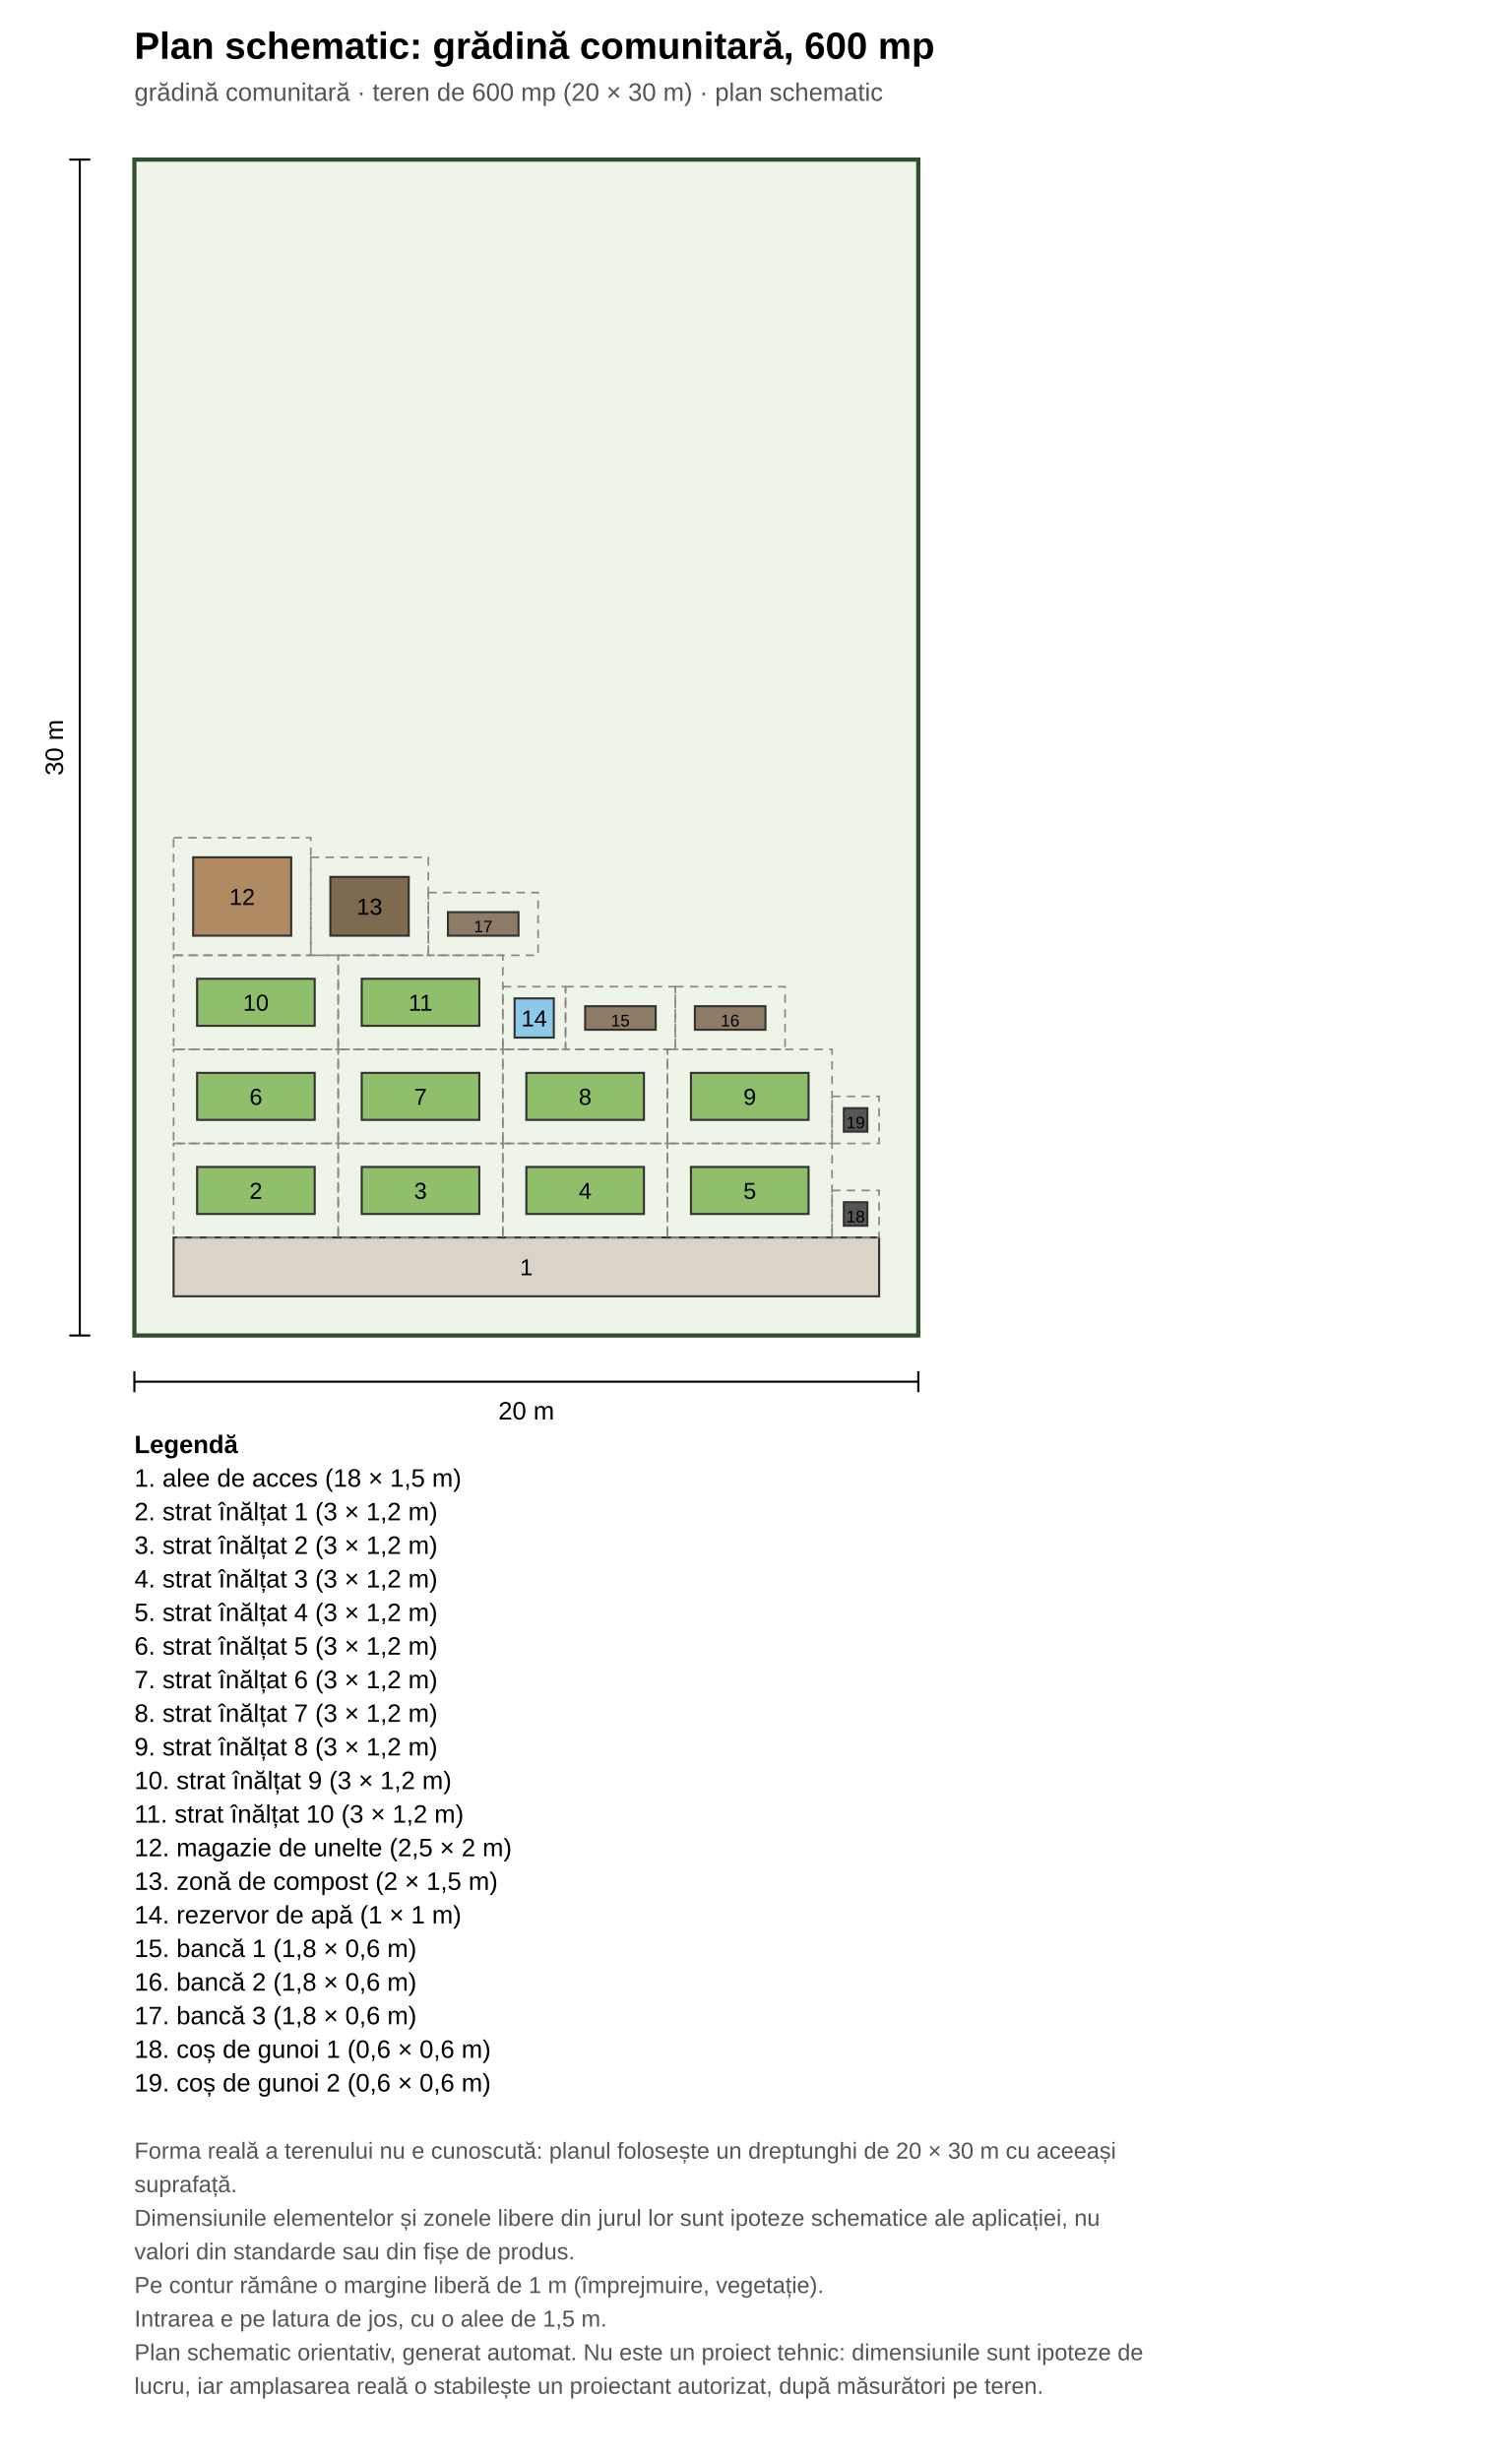
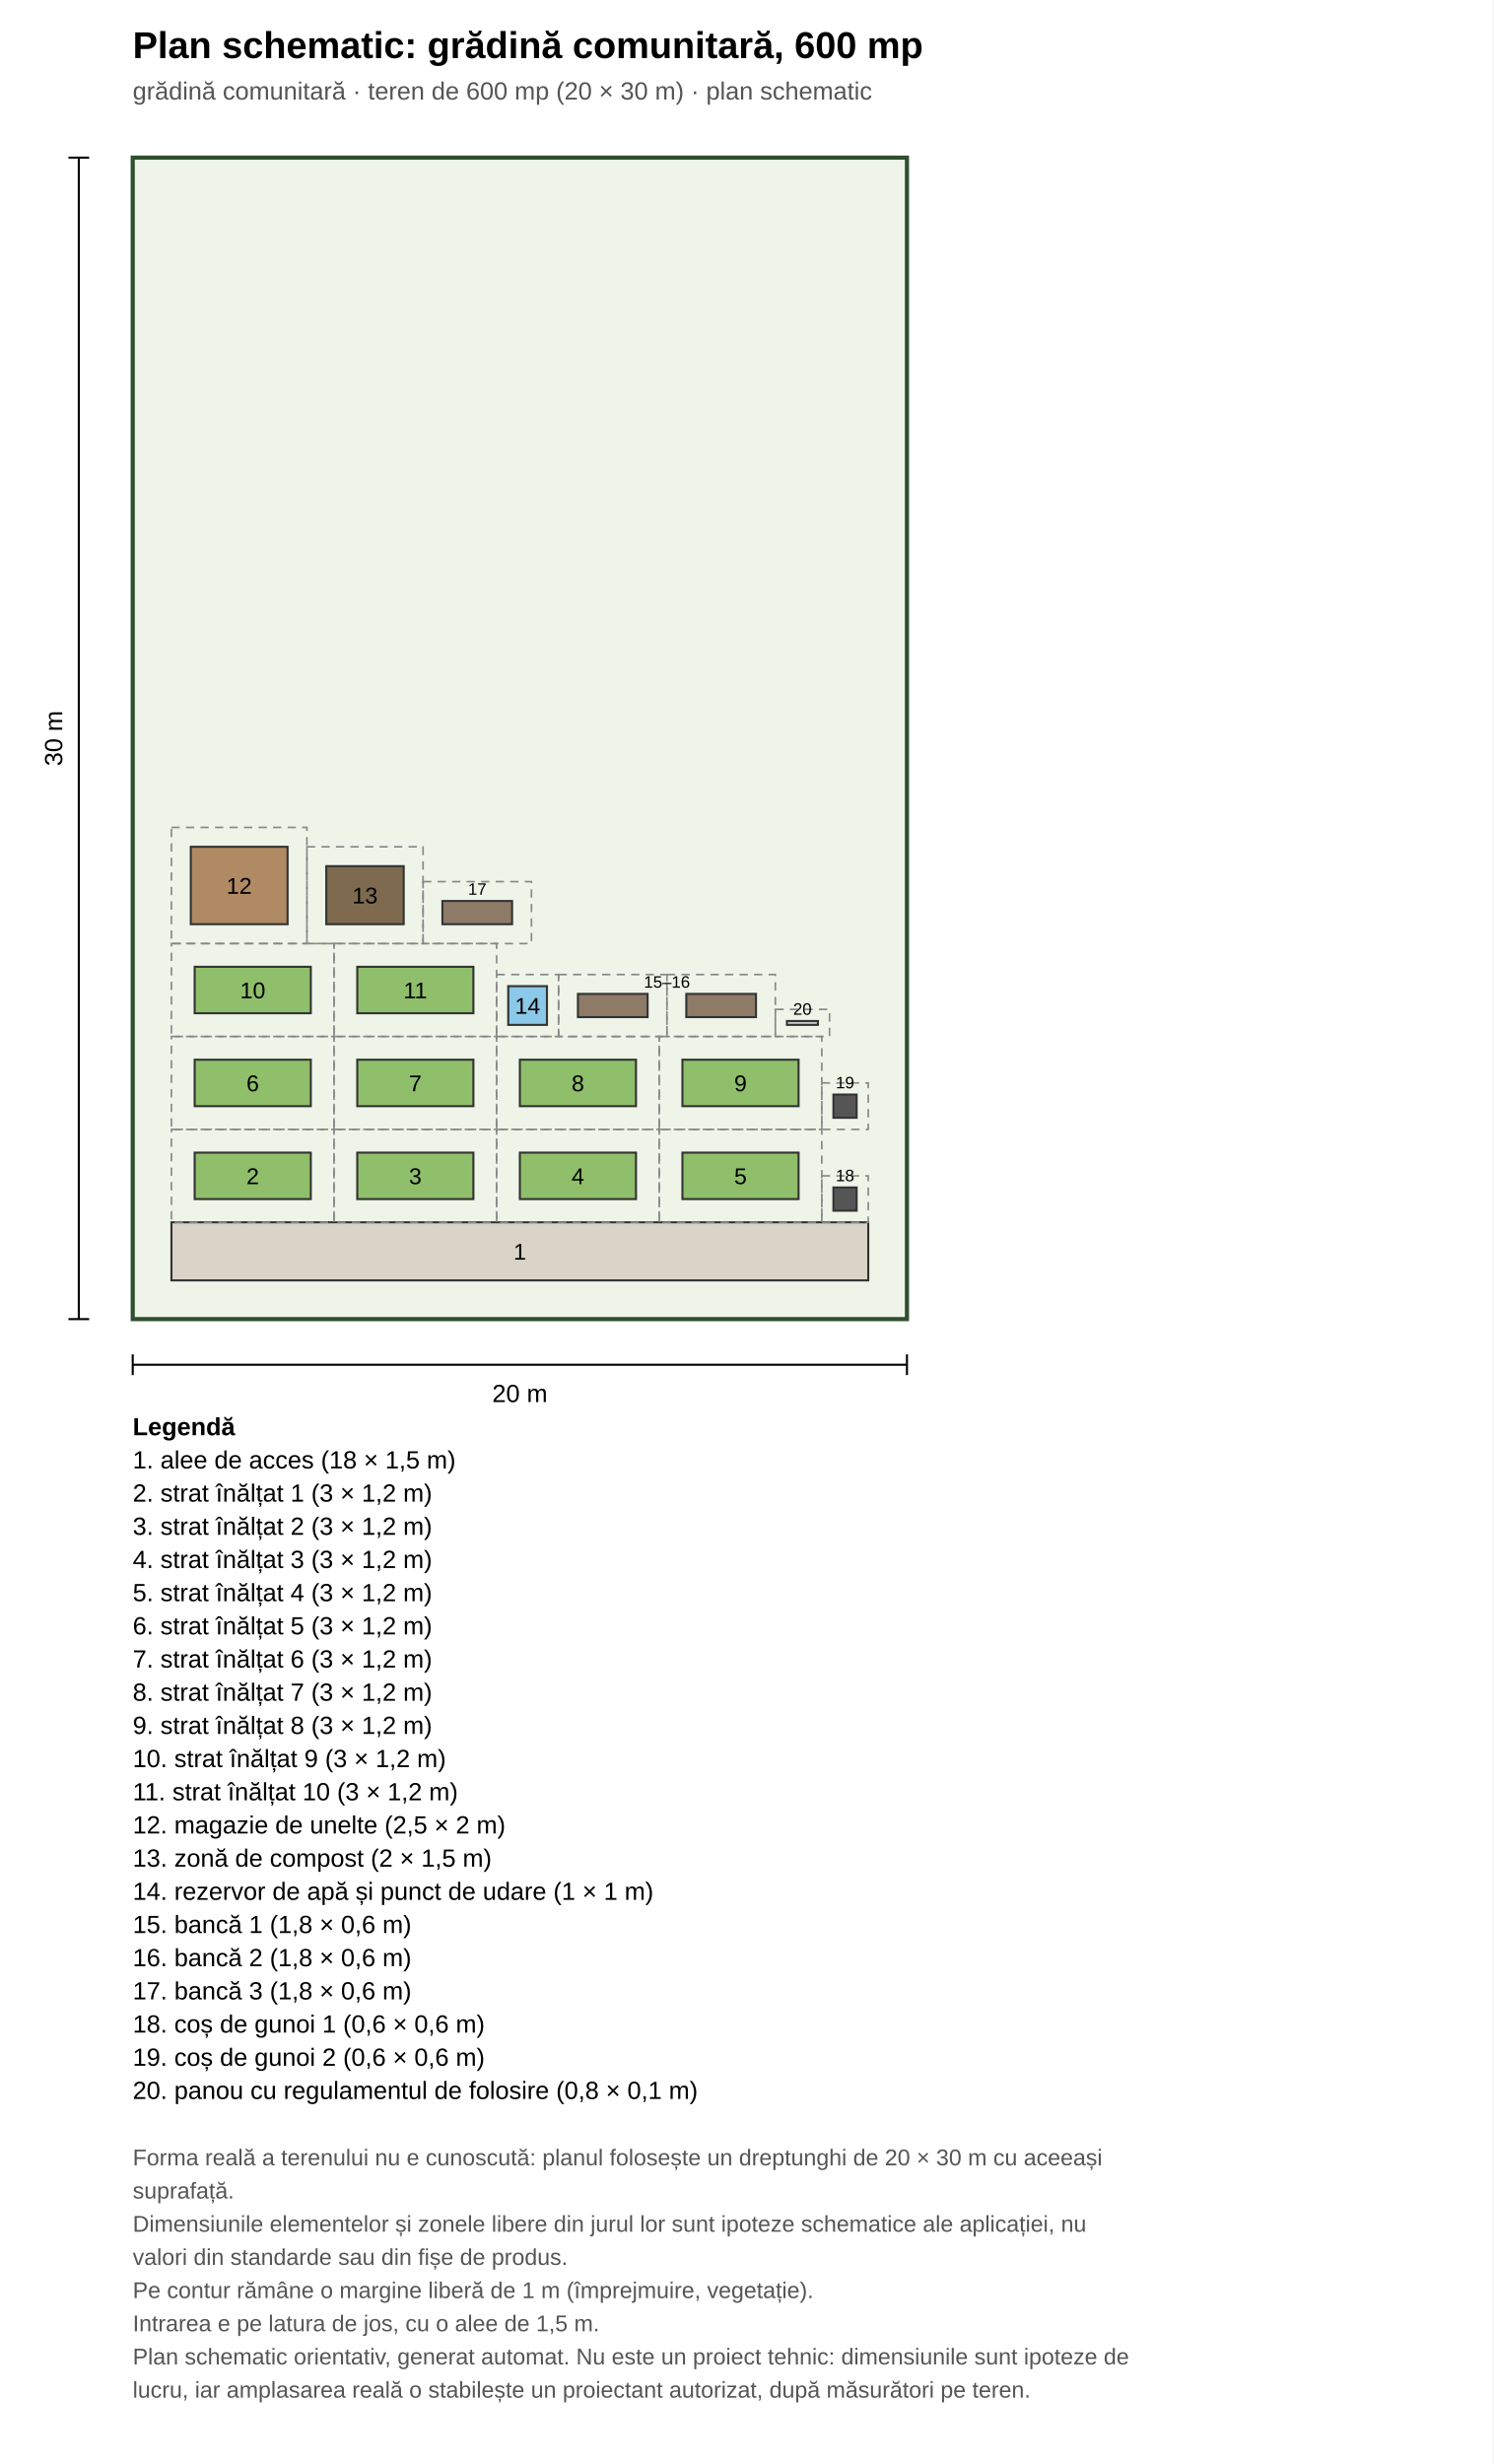
- <svg xmlns="http://www.w3.org/2000/svg" width="720" height="1172" viewBox="0 0 720 1172" font-family="Arial, Helvetica, sans-serif" font-size="12">
-   <rect width="720" height="1172" fill="#ffffff" />
+ <svg xmlns="http://www.w3.org/2000/svg" width="720" height="1188" viewBox="0 0 720 1188" font-family="Arial, Helvetica, sans-serif" font-size="12">
+   <rect width="720" height="1188" fill="#ffffff" />
  <text x="64" y="28" font-size="18" font-weight="bold">Plan schematic: grădină comunitară, 600 mp</text>
  <text x="64" y="48" fill="#555">grădină comunitară · teren de 600 mp (20 × 30 m) · plan schematic</text>
  <g id="TEREN">
    <rect x="64.0" y="76.0" width="373.33" height="560.00" fill="#eef4e8" stroke="#2f4f2f" stroke-width="2" />
  </g>
  <g id="ELEMENTE">
    <rect id="e1" x="82.67" y="589.33" width="336.00" height="28.00" fill="#d9d4c7" stroke="#333" stroke-width="1" />
    <rect x="82.67" y="544.53" width="78.40" height="44.80" fill="none" stroke="#888" stroke-width="0.8" stroke-dasharray="4 3" />
    <rect id="e2" x="93.87" y="555.73" width="56.00" height="22.40" fill="#8fbf6a" stroke="#333" stroke-width="1" />
    <rect x="161.07" y="544.53" width="78.40" height="44.80" fill="none" stroke="#888" stroke-width="0.8" stroke-dasharray="4 3" />
    <rect id="e3" x="172.27" y="555.73" width="56.00" height="22.40" fill="#8fbf6a" stroke="#333" stroke-width="1" />
    <rect x="239.47" y="544.53" width="78.40" height="44.80" fill="none" stroke="#888" stroke-width="0.8" stroke-dasharray="4 3" />
    <rect id="e4" x="250.67" y="555.73" width="56.00" height="22.40" fill="#8fbf6a" stroke="#333" stroke-width="1" />
    <rect x="317.87" y="544.53" width="78.40" height="44.80" fill="none" stroke="#888" stroke-width="0.8" stroke-dasharray="4 3" />
    <rect id="e5" x="329.07" y="555.73" width="56.00" height="22.40" fill="#8fbf6a" stroke="#333" stroke-width="1" />
    <rect x="82.67" y="499.73" width="78.40" height="44.80" fill="none" stroke="#888" stroke-width="0.8" stroke-dasharray="4 3" />
    <rect id="e6" x="93.87" y="510.93" width="56.00" height="22.40" fill="#8fbf6a" stroke="#333" stroke-width="1" />
    <rect x="161.07" y="499.73" width="78.40" height="44.80" fill="none" stroke="#888" stroke-width="0.8" stroke-dasharray="4 3" />
    <rect id="e7" x="172.27" y="510.93" width="56.00" height="22.40" fill="#8fbf6a" stroke="#333" stroke-width="1" />
    <rect x="239.47" y="499.73" width="78.40" height="44.80" fill="none" stroke="#888" stroke-width="0.8" stroke-dasharray="4 3" />
    <rect id="e8" x="250.67" y="510.93" width="56.00" height="22.40" fill="#8fbf6a" stroke="#333" stroke-width="1" />
    <rect x="317.87" y="499.73" width="78.40" height="44.80" fill="none" stroke="#888" stroke-width="0.8" stroke-dasharray="4 3" />
    <rect id="e9" x="329.07" y="510.93" width="56.00" height="22.40" fill="#8fbf6a" stroke="#333" stroke-width="1" />
    <rect x="82.67" y="454.93" width="78.40" height="44.80" fill="none" stroke="#888" stroke-width="0.8" stroke-dasharray="4 3" />
    <rect id="e10" x="93.87" y="466.13" width="56.00" height="22.40" fill="#8fbf6a" stroke="#333" stroke-width="1" />
    <rect x="161.07" y="454.93" width="78.40" height="44.80" fill="none" stroke="#888" stroke-width="0.8" stroke-dasharray="4 3" />
    <rect id="e11" x="172.27" y="466.13" width="56.00" height="22.40" fill="#8fbf6a" stroke="#333" stroke-width="1" />
    <rect x="82.67" y="398.93" width="65.33" height="56.00" fill="none" stroke="#888" stroke-width="0.8" stroke-dasharray="4 3" />
    <rect id="e12" x="92.0" y="408.27" width="46.67" height="37.33" fill="#b08a62" stroke="#333" stroke-width="1" />
    <rect x="148.0" y="408.27" width="56.00" height="46.67" fill="none" stroke="#888" stroke-width="0.8" stroke-dasharray="4 3" />
    <rect id="e13" x="157.33" y="417.6" width="37.33" height="28.00" fill="#7d6a4f" stroke="#333" stroke-width="1" />
    <rect x="239.47" y="469.87" width="29.87" height="29.87" fill="none" stroke="#888" stroke-width="0.8" stroke-dasharray="4 3" />
    <rect id="e14" x="245.07" y="475.47" width="18.67" height="18.67" fill="#8cc8e8" stroke="#333" stroke-width="1" />
    <rect x="269.33" y="469.87" width="52.27" height="29.87" fill="none" stroke="#888" stroke-width="0.8" stroke-dasharray="4 3" />
    <rect id="e15" x="278.67" y="479.2" width="33.60" height="11.20" fill="#8d7b68" stroke="#333" stroke-width="1" />
    <rect x="321.6" y="469.87" width="52.27" height="29.87" fill="none" stroke="#888" stroke-width="0.8" stroke-dasharray="4 3" />
    <rect id="e16" x="330.93" y="479.2" width="33.60" height="11.20" fill="#8d7b68" stroke="#333" stroke-width="1" />
    <rect x="204.0" y="425.07" width="52.27" height="29.87" fill="none" stroke="#888" stroke-width="0.8" stroke-dasharray="4 3" />
    <rect id="e17" x="213.33" y="434.4" width="33.60" height="11.20" fill="#8d7b68" stroke="#333" stroke-width="1" />
    <rect x="396.27" y="566.93" width="22.40" height="22.40" fill="none" stroke="#888" stroke-width="0.8" stroke-dasharray="4 3" />
    <rect id="e18" x="401.87" y="572.53" width="11.20" height="11.20" fill="#555555" stroke="#333" stroke-width="1" />
    <rect x="396.27" y="522.13" width="22.40" height="22.40" fill="none" stroke="#888" stroke-width="0.8" stroke-dasharray="4 3" />
    <rect id="e19" x="401.87" y="527.73" width="11.20" height="11.20" fill="#555555" stroke="#333" stroke-width="1" />
+     <rect x="373.87" y="486.67" width="26.13" height="13.07" fill="none" stroke="#888" stroke-width="0.8" stroke-dasharray="4 3" />
+     <rect id="e20" x="379.47" y="492.27" width="14.93" height="1.87" fill="#cccccc" stroke="#333" stroke-width="1" />
  </g>
  <g id="TEXT">
    <text x="250.67" y="607.33" text-anchor="middle" font-size="11">1</text>
    <text x="121.87" y="570.93" text-anchor="middle" font-size="11">2</text>
    <text x="200.27" y="570.93" text-anchor="middle" font-size="11">3</text>
    <text x="278.67" y="570.93" text-anchor="middle" font-size="11">4</text>
    <text x="357.07" y="570.93" text-anchor="middle" font-size="11">5</text>
    <text x="121.87" y="526.13" text-anchor="middle" font-size="11">6</text>
    <text x="200.27" y="526.13" text-anchor="middle" font-size="11">7</text>
    <text x="278.67" y="526.13" text-anchor="middle" font-size="11">8</text>
    <text x="357.07" y="526.13" text-anchor="middle" font-size="11">9</text>
    <text x="121.87" y="481.33" text-anchor="middle" font-size="11">10</text>
    <text x="200.27" y="481.33" text-anchor="middle" font-size="11">11</text>
-     <text x="115.33" y="430.94" text-anchor="middle" font-size="11">12</text>
-     <text x="176.00" y="435.60" text-anchor="middle" font-size="11">13</text>
-     <text x="254.40" y="488.80" text-anchor="middle" font-size="11">14</text>
-     <text x="295.47" y="488.80" text-anchor="middle" font-size="8">15</text>
-     <text x="347.73" y="488.80" text-anchor="middle" font-size="8">16</text>
-     <text x="230.13" y="444.00" text-anchor="middle" font-size="8">17</text>
-     <text x="407.47" y="582.13" text-anchor="middle" font-size="8">18</text>
-     <text x="407.47" y="537.33" text-anchor="middle" font-size="8">19</text>
+     <text x="115.33" y="430.93" text-anchor="middle" font-size="11">12</text>
+     <text x="176.0" y="435.60" text-anchor="middle" font-size="11">13</text>
+     <text x="254.4" y="488.80" text-anchor="middle" font-size="11">14</text>
+     <text x="321.6" y="476.20" text-anchor="middle" font-size="8">15–16</text>
+     <text x="230.13" y="431.40" text-anchor="middle" font-size="8">17</text>
+     <text x="407.47" y="569.53" text-anchor="middle" font-size="8">18</text>
+     <text x="407.47" y="524.73" text-anchor="middle" font-size="8">19</text>
+     <text x="386.93" y="489.27" text-anchor="middle" font-size="8">20</text>
  </g>
  <g id="COTE" stroke="#000" stroke-width="1">
    <line x1="64.0" y1="658.0" x2="437.33" y2="658.0" />
    <line x1="64.0" y1="653.0" x2="64.0" y2="663.0" />
    <line x1="437.33" y1="653.0" x2="437.33" y2="663.0" />
    <line x1="38" y1="636.0" x2="38" y2="76.0" />
    <line x1="33" y1="636.0" x2="43" y2="636.0" />
    <line x1="33" y1="76.0" x2="43" y2="76.0" />
  </g>
  <text x="250.67" y="676.0" text-anchor="middle">20 m</text>
  <text x="30" y="356.0" text-anchor="middle" transform="rotate(-90 30 356.0)">30 m</text>
  <text x="64" y="692.0" font-weight="bold">Legendă</text>
  <text x="64" y="708.0">1. alee de acces (18 × 1,5 m)</text>
  <text x="64" y="724.0">2. strat înălțat 1 (3 × 1,2 m)</text>
  <text x="64" y="740.0">3. strat înălțat 2 (3 × 1,2 m)</text>
  <text x="64" y="756.0">4. strat înălțat 3 (3 × 1,2 m)</text>
  <text x="64" y="772.0">5. strat înălțat 4 (3 × 1,2 m)</text>
  <text x="64" y="788.0">6. strat înălțat 5 (3 × 1,2 m)</text>
  <text x="64" y="804.0">7. strat înălțat 6 (3 × 1,2 m)</text>
  <text x="64" y="820.0">8. strat înălțat 7 (3 × 1,2 m)</text>
  <text x="64" y="836.0">9. strat înălțat 8 (3 × 1,2 m)</text>
  <text x="64" y="852.0">10. strat înălțat 9 (3 × 1,2 m)</text>
  <text x="64" y="868.0">11. strat înălțat 10 (3 × 1,2 m)</text>
  <text x="64" y="884.0">12. magazie de unelte (2,5 × 2 m)</text>
  <text x="64" y="900.0">13. zonă de compost (2 × 1,5 m)</text>
-   <text x="64" y="916.0">14. rezervor de apă (1 × 1 m)</text>
+   <text x="64" y="916.0">14. rezervor de apă și punct de udare (1 × 1 m)</text>
  <text x="64" y="932.0">15. bancă 1 (1,8 × 0,6 m)</text>
  <text x="64" y="948.0">16. bancă 2 (1,8 × 0,6 m)</text>
  <text x="64" y="964.0">17. bancă 3 (1,8 × 0,6 m)</text>
  <text x="64" y="980.0">18. coș de gunoi 1 (0,6 × 0,6 m)</text>
  <text x="64" y="996.0">19. coș de gunoi 2 (0,6 × 0,6 m)</text>
-   <text x="64" y="1028.0" font-size="11" fill="#555">Forma reală a terenului nu e cunoscută: planul folosește un dreptunghi de 20 × 30 m cu aceeași</text>
-   <text x="64" y="1044.0" font-size="11" fill="#555">suprafață.</text>
-   <text x="64" y="1060.0" font-size="11" fill="#555">Dimensiunile elementelor și zonele libere din jurul lor sunt ipoteze schematice ale aplicației, nu</text>
-   <text x="64" y="1076.0" font-size="11" fill="#555">valori din standarde sau din fișe de produs.</text>
-   <text x="64" y="1092.0" font-size="11" fill="#555">Pe contur rămâne o margine liberă de 1 m (împrejmuire, vegetație).</text>
-   <text x="64" y="1108.0" font-size="11" fill="#555">Intrarea e pe latura de jos, cu o alee de 1,5 m.</text>
-   <text x="64" y="1124.0" font-size="11" fill="#555">Plan schematic orientativ, generat automat. Nu este un proiect tehnic: dimensiunile sunt ipoteze de</text>
-   <text x="64" y="1140.0" font-size="11" fill="#555">lucru, iar amplasarea reală o stabilește un proiectant autorizat, după măsurători pe teren.</text>
+   <text x="64" y="1012.0">20. panou cu regulamentul de folosire (0,8 × 0,1 m)</text>
+   <text x="64" y="1044.0" font-size="11" fill="#555">Forma reală a terenului nu e cunoscută: planul folosește un dreptunghi de 20 × 30 m cu aceeași</text>
+   <text x="64" y="1060.0" font-size="11" fill="#555">suprafață.</text>
+   <text x="64" y="1076.0" font-size="11" fill="#555">Dimensiunile elementelor și zonele libere din jurul lor sunt ipoteze schematice ale aplicației, nu</text>
+   <text x="64" y="1092.0" font-size="11" fill="#555">valori din standarde sau din fișe de produs.</text>
+   <text x="64" y="1108.0" font-size="11" fill="#555">Pe contur rămâne o margine liberă de 1 m (împrejmuire, vegetație).</text>
+   <text x="64" y="1124.0" font-size="11" fill="#555">Intrarea e pe latura de jos, cu o alee de 1,5 m.</text>
+   <text x="64" y="1140.0" font-size="11" fill="#555">Plan schematic orientativ, generat automat. Nu este un proiect tehnic: dimensiunile sunt ipoteze de</text>
+   <text x="64" y="1156.0" font-size="11" fill="#555">lucru, iar amplasarea reală o stabilește un proiectant autorizat, după măsurători pe teren.</text>
</svg>
